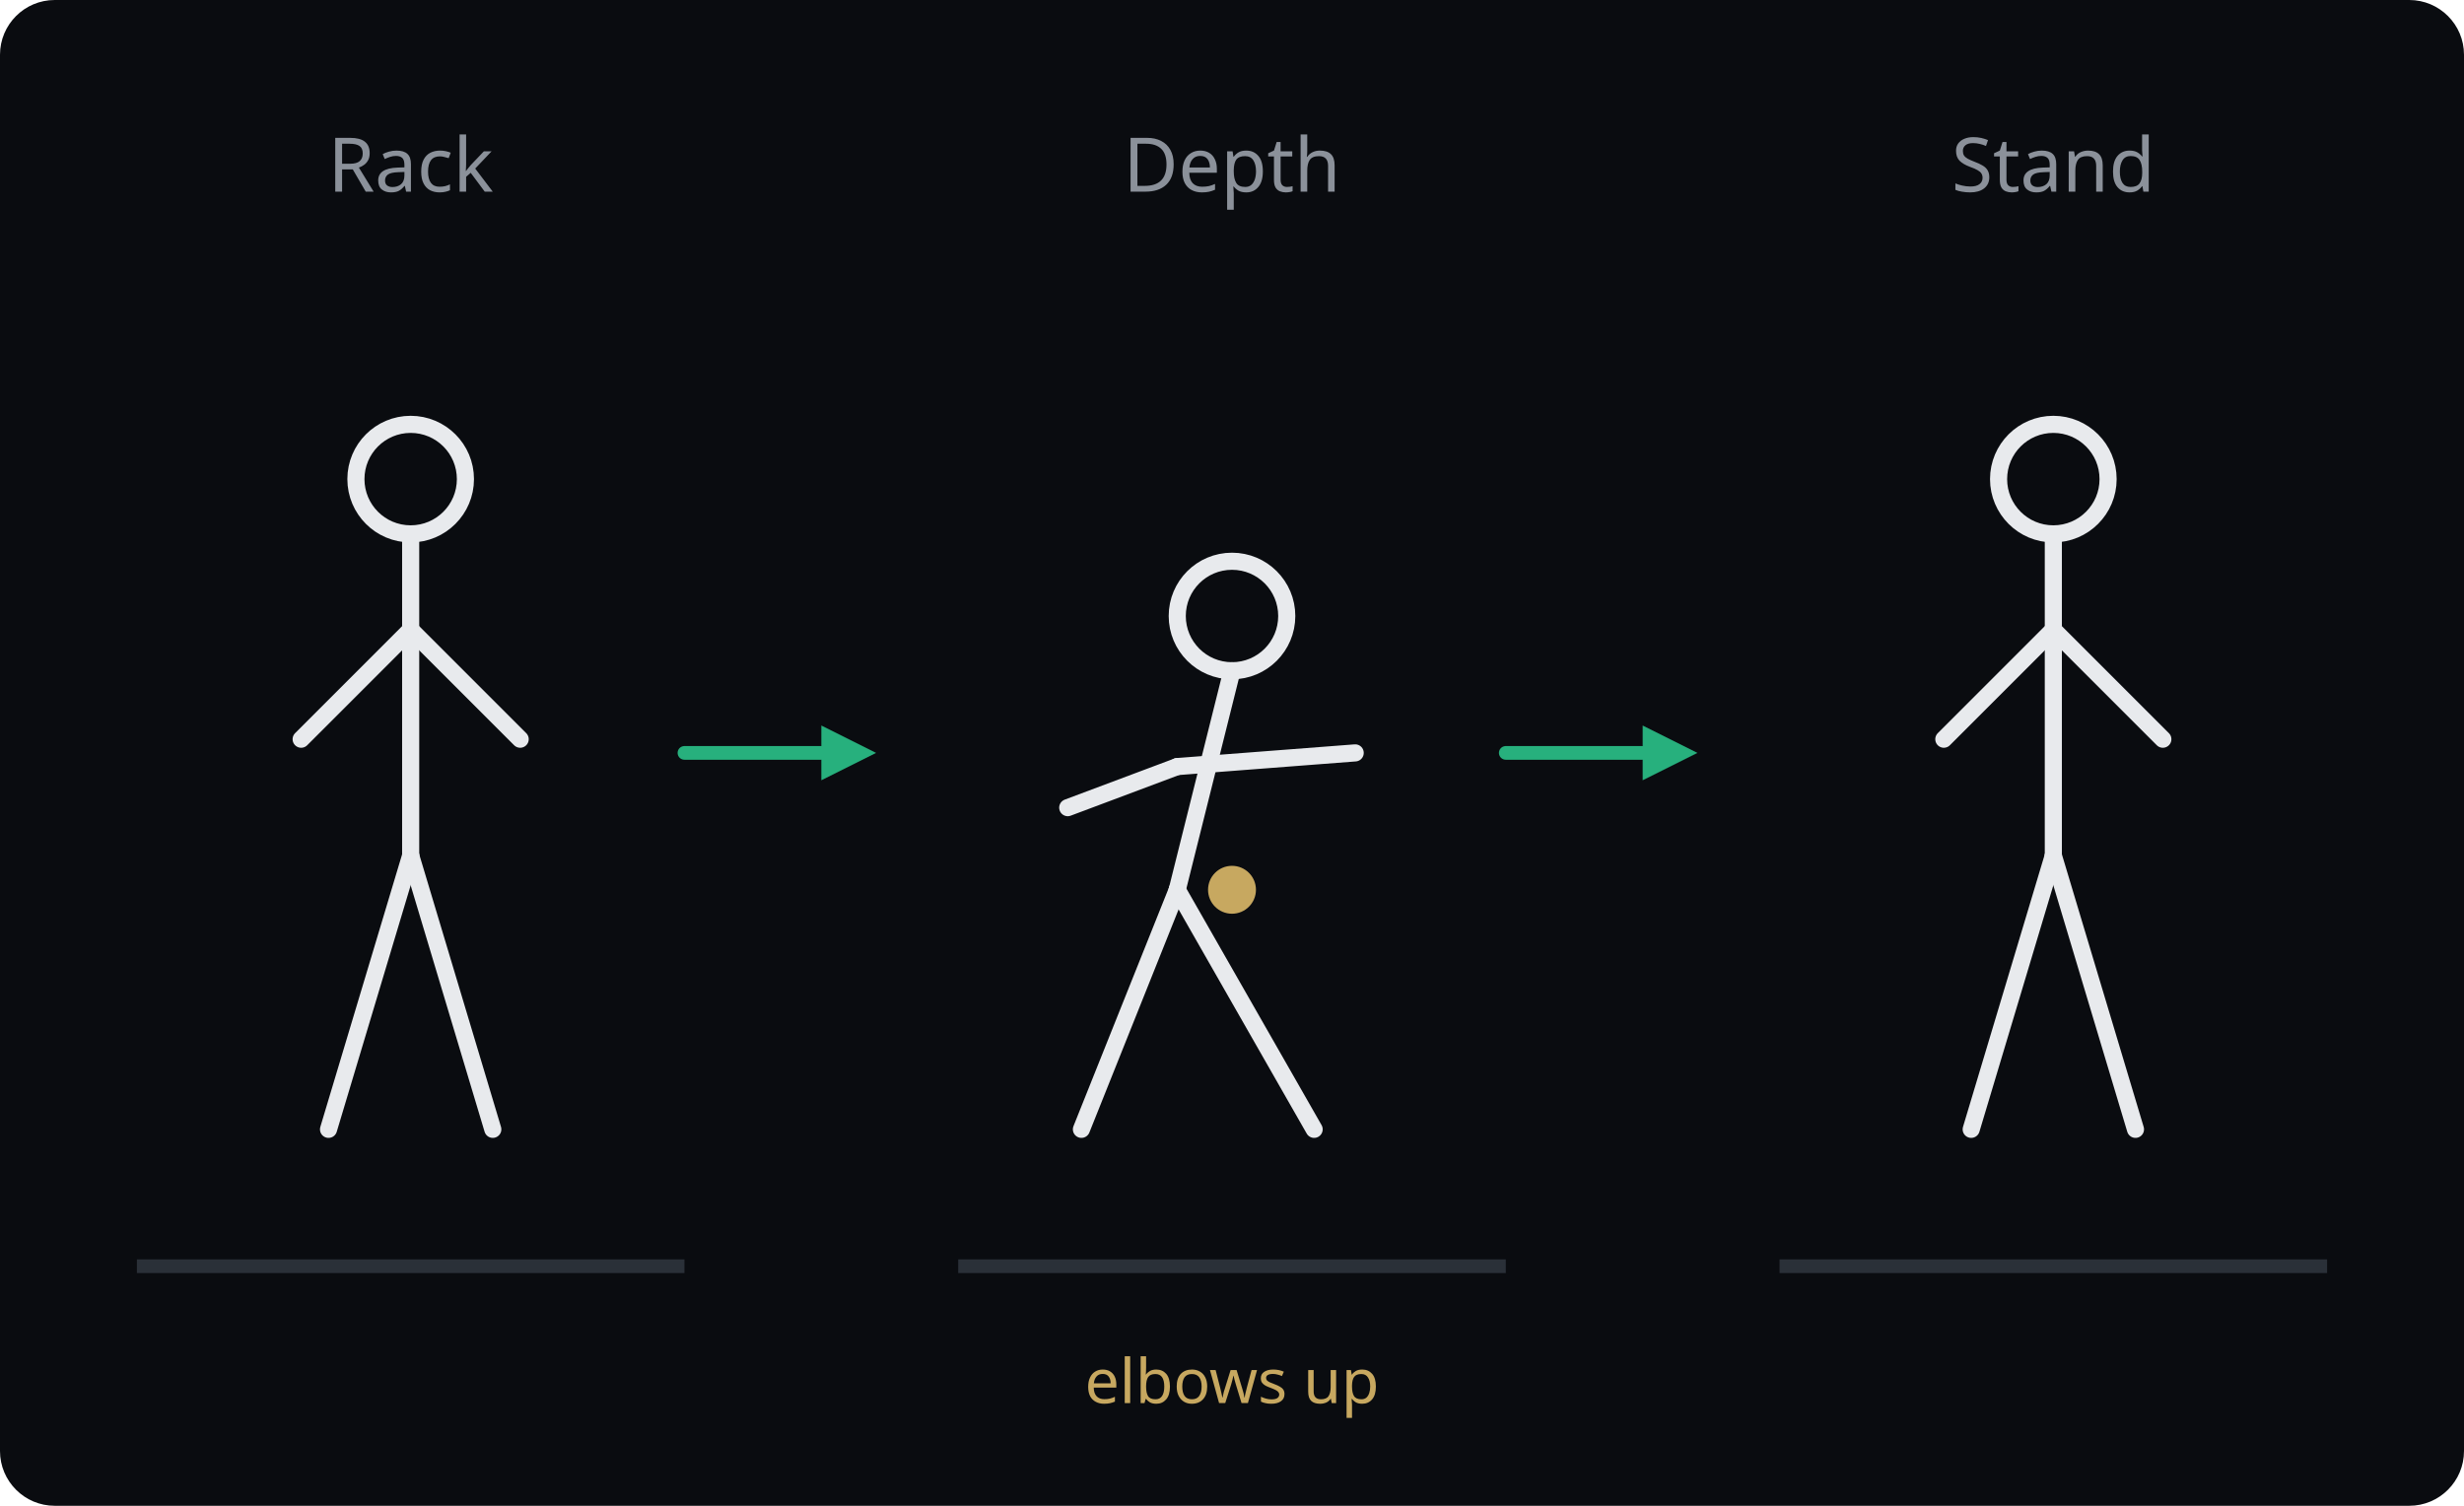
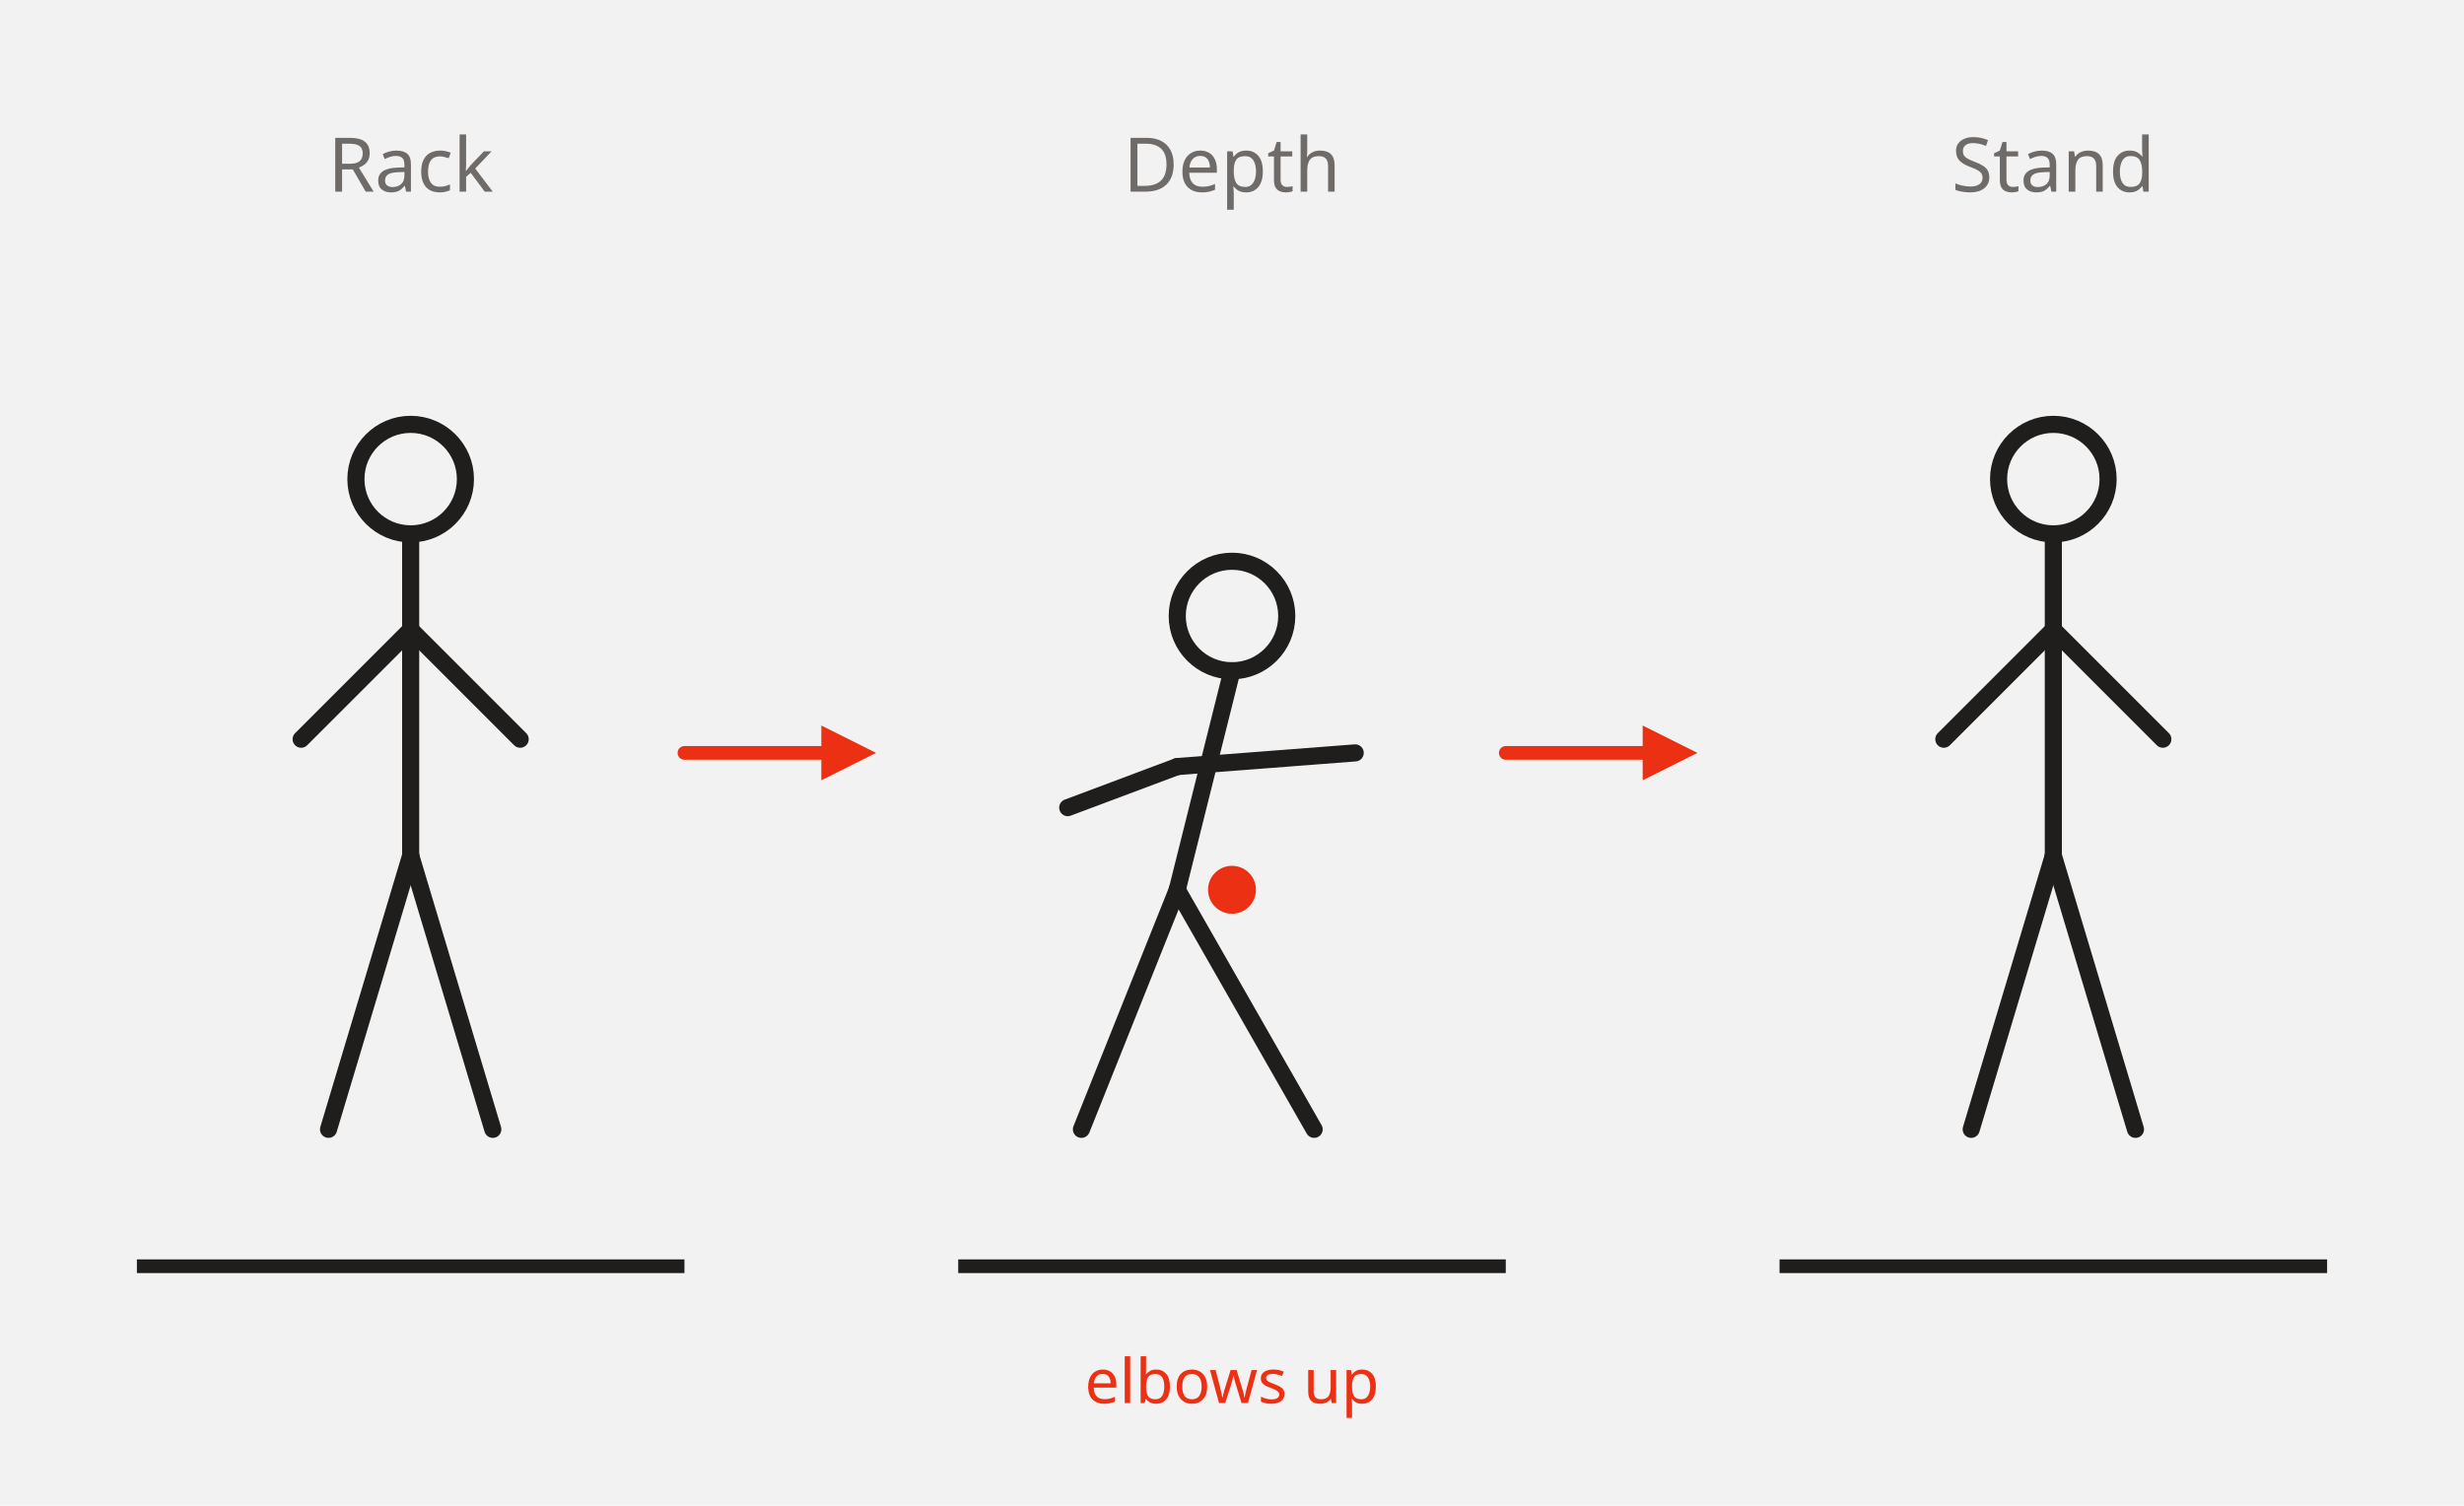
<svg xmlns="http://www.w3.org/2000/svg" viewBox="0 0 360 220" fill="none" role="img" aria-label="Front squat form: Rack, Depth, Stand">
-   <rect width="360" height="220" fill="#0a0c10" rx="8" />
-   <text x="60" y="28" text-anchor="middle" fill="#8b919a" font-family="system-ui,sans-serif" font-size="11">Rack</text>
-   <text x="180" y="28" text-anchor="middle" fill="#8b919a" font-family="system-ui,sans-serif" font-size="11">Depth</text>
-   <text x="300" y="28" text-anchor="middle" fill="#8b919a" font-family="system-ui,sans-serif" font-size="11">Stand</text>
-   <line x1="20" y1="185" x2="100" y2="185" stroke="#2a3038" stroke-width="2" />
-   <line x1="140" y1="185" x2="220" y2="185" stroke="#2a3038" stroke-width="2" />
-   <line x1="260" y1="185" x2="340" y2="185" stroke="#2a3038" stroke-width="2" />
-   <g stroke="#e8eaed" stroke-width="2.5" stroke-linecap="round" stroke-linejoin="round">
+   <rect width="360" height="220" fill="#f3f2f2" />
+   <text x="60" y="28" text-anchor="middle" fill="#6f6b69" font-family="Archivo, system-ui, sans-serif" font-size="11">Rack</text>
+   <text x="180" y="28" text-anchor="middle" fill="#6f6b69" font-family="Archivo, system-ui, sans-serif" font-size="11">Depth</text>
+   <text x="300" y="28" text-anchor="middle" fill="#6f6b69" font-family="Archivo, system-ui, sans-serif" font-size="11">Stand</text>
+   <line x1="20" y1="185" x2="100" y2="185" stroke="#201e1d" stroke-width="2" />
+   <line x1="140" y1="185" x2="220" y2="185" stroke="#201e1d" stroke-width="2" />
+   <line x1="260" y1="185" x2="340" y2="185" stroke="#201e1d" stroke-width="2" />
+   <g stroke="#201e1d" stroke-width="2.5" stroke-linecap="round" stroke-linejoin="round">
    <circle cx="60" cy="70" r="8" />
    <line x1="60" y1="78" x2="60" y2="125" />
    <line x1="60" y1="92" x2="44" y2="108" />
    <line x1="60" y1="92" x2="76" y2="108" />
    <line x1="60" y1="125" x2="48" y2="165" />
    <line x1="60" y1="125" x2="72" y2="165" />
  </g>
-   <g stroke="#e8eaed" stroke-width="2.5" stroke-linecap="round" stroke-linejoin="round">
+   <g stroke="#201e1d" stroke-width="2.5" stroke-linecap="round" stroke-linejoin="round">
    <circle cx="180" cy="90" r="8" />
    <line x1="180" y1="98" x2="172" y2="130" />
    <line x1="172" y1="112" x2="156" y2="118" />
    <line x1="172" y1="112" x2="198" y2="110" />
    <line x1="172" y1="130" x2="158" y2="165" />
    <line x1="172" y1="130" x2="192" y2="165" />
  </g>
-   <g stroke="#e8eaed" stroke-width="2.5" stroke-linecap="round" stroke-linejoin="round">
+   <g stroke="#201e1d" stroke-width="2.5" stroke-linecap="round" stroke-linejoin="round">
    <circle cx="300" cy="70" r="8" />
    <line x1="300" y1="78" x2="300" y2="125" />
    <line x1="300" y1="92" x2="284" y2="108" />
    <line x1="300" y1="92" x2="316" y2="108" />
    <line x1="300" y1="125" x2="288" y2="165" />
    <line x1="300" y1="125" x2="312" y2="165" />
  </g>
-   <path d="M100 110 L120 110" stroke="#27b07d" stroke-width="2" stroke-linecap="round" />
-   <polygon points="120,106 128,110 120,114" fill="#27b07d" />
-   <path d="M220 110 L240 110" stroke="#27b07d" stroke-width="2" stroke-linecap="round" />
-   <polygon points="240,106 248,110 240,114" fill="#27b07d" />
-   <circle cx="180" cy="130" r="3.5" fill="#c7a860" />
-   <text x="180" y="205" text-anchor="middle" fill="#c7a860" font-family="system-ui,sans-serif" font-size="9">elbows up</text>
+   <path d="M100 110 L120 110" stroke="#ec3013" stroke-width="2" stroke-linecap="round" />
+   <polygon points="120,106 128,110 120,114" fill="#ec3013" />
+   <path d="M220 110 L240 110" stroke="#ec3013" stroke-width="2" stroke-linecap="round" />
+   <polygon points="240,106 248,110 240,114" fill="#ec3013" />
+   <circle cx="180" cy="130" r="3.5" fill="#ec3013" />
+   <text x="180" y="205" text-anchor="middle" fill="#ec3013" font-family="Archivo, system-ui, sans-serif" font-size="9">elbows up</text>
</svg>
